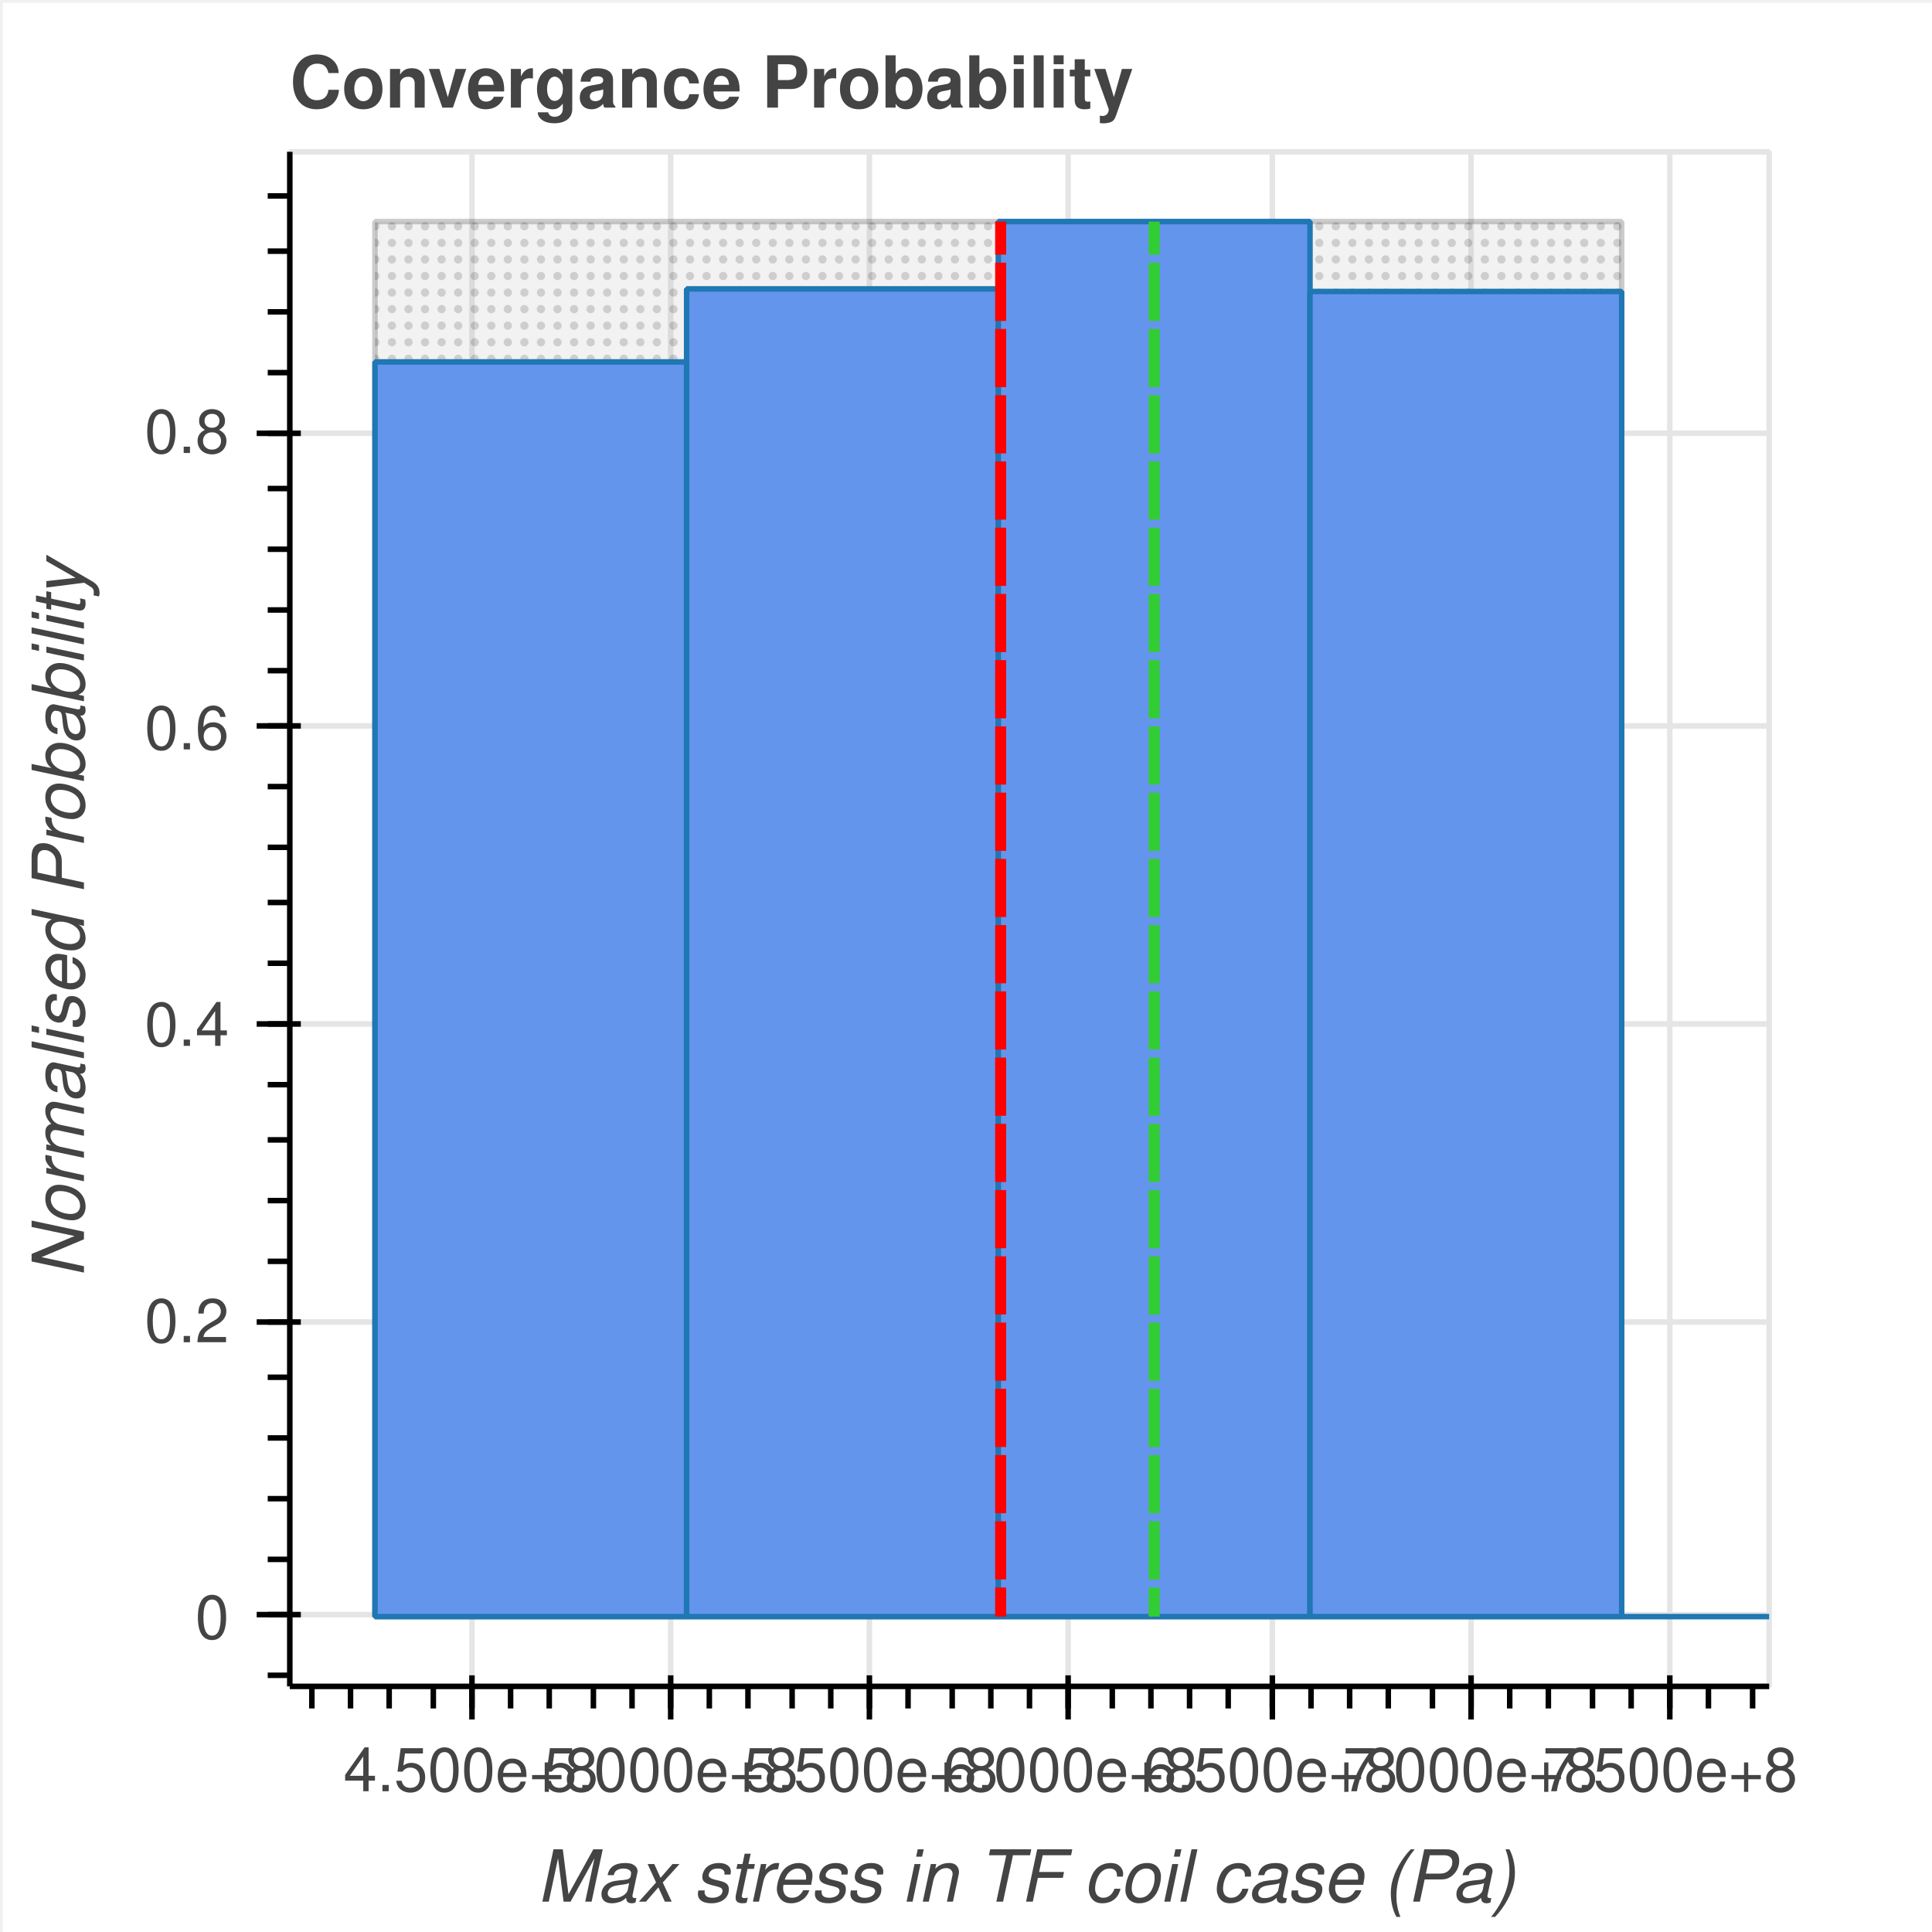
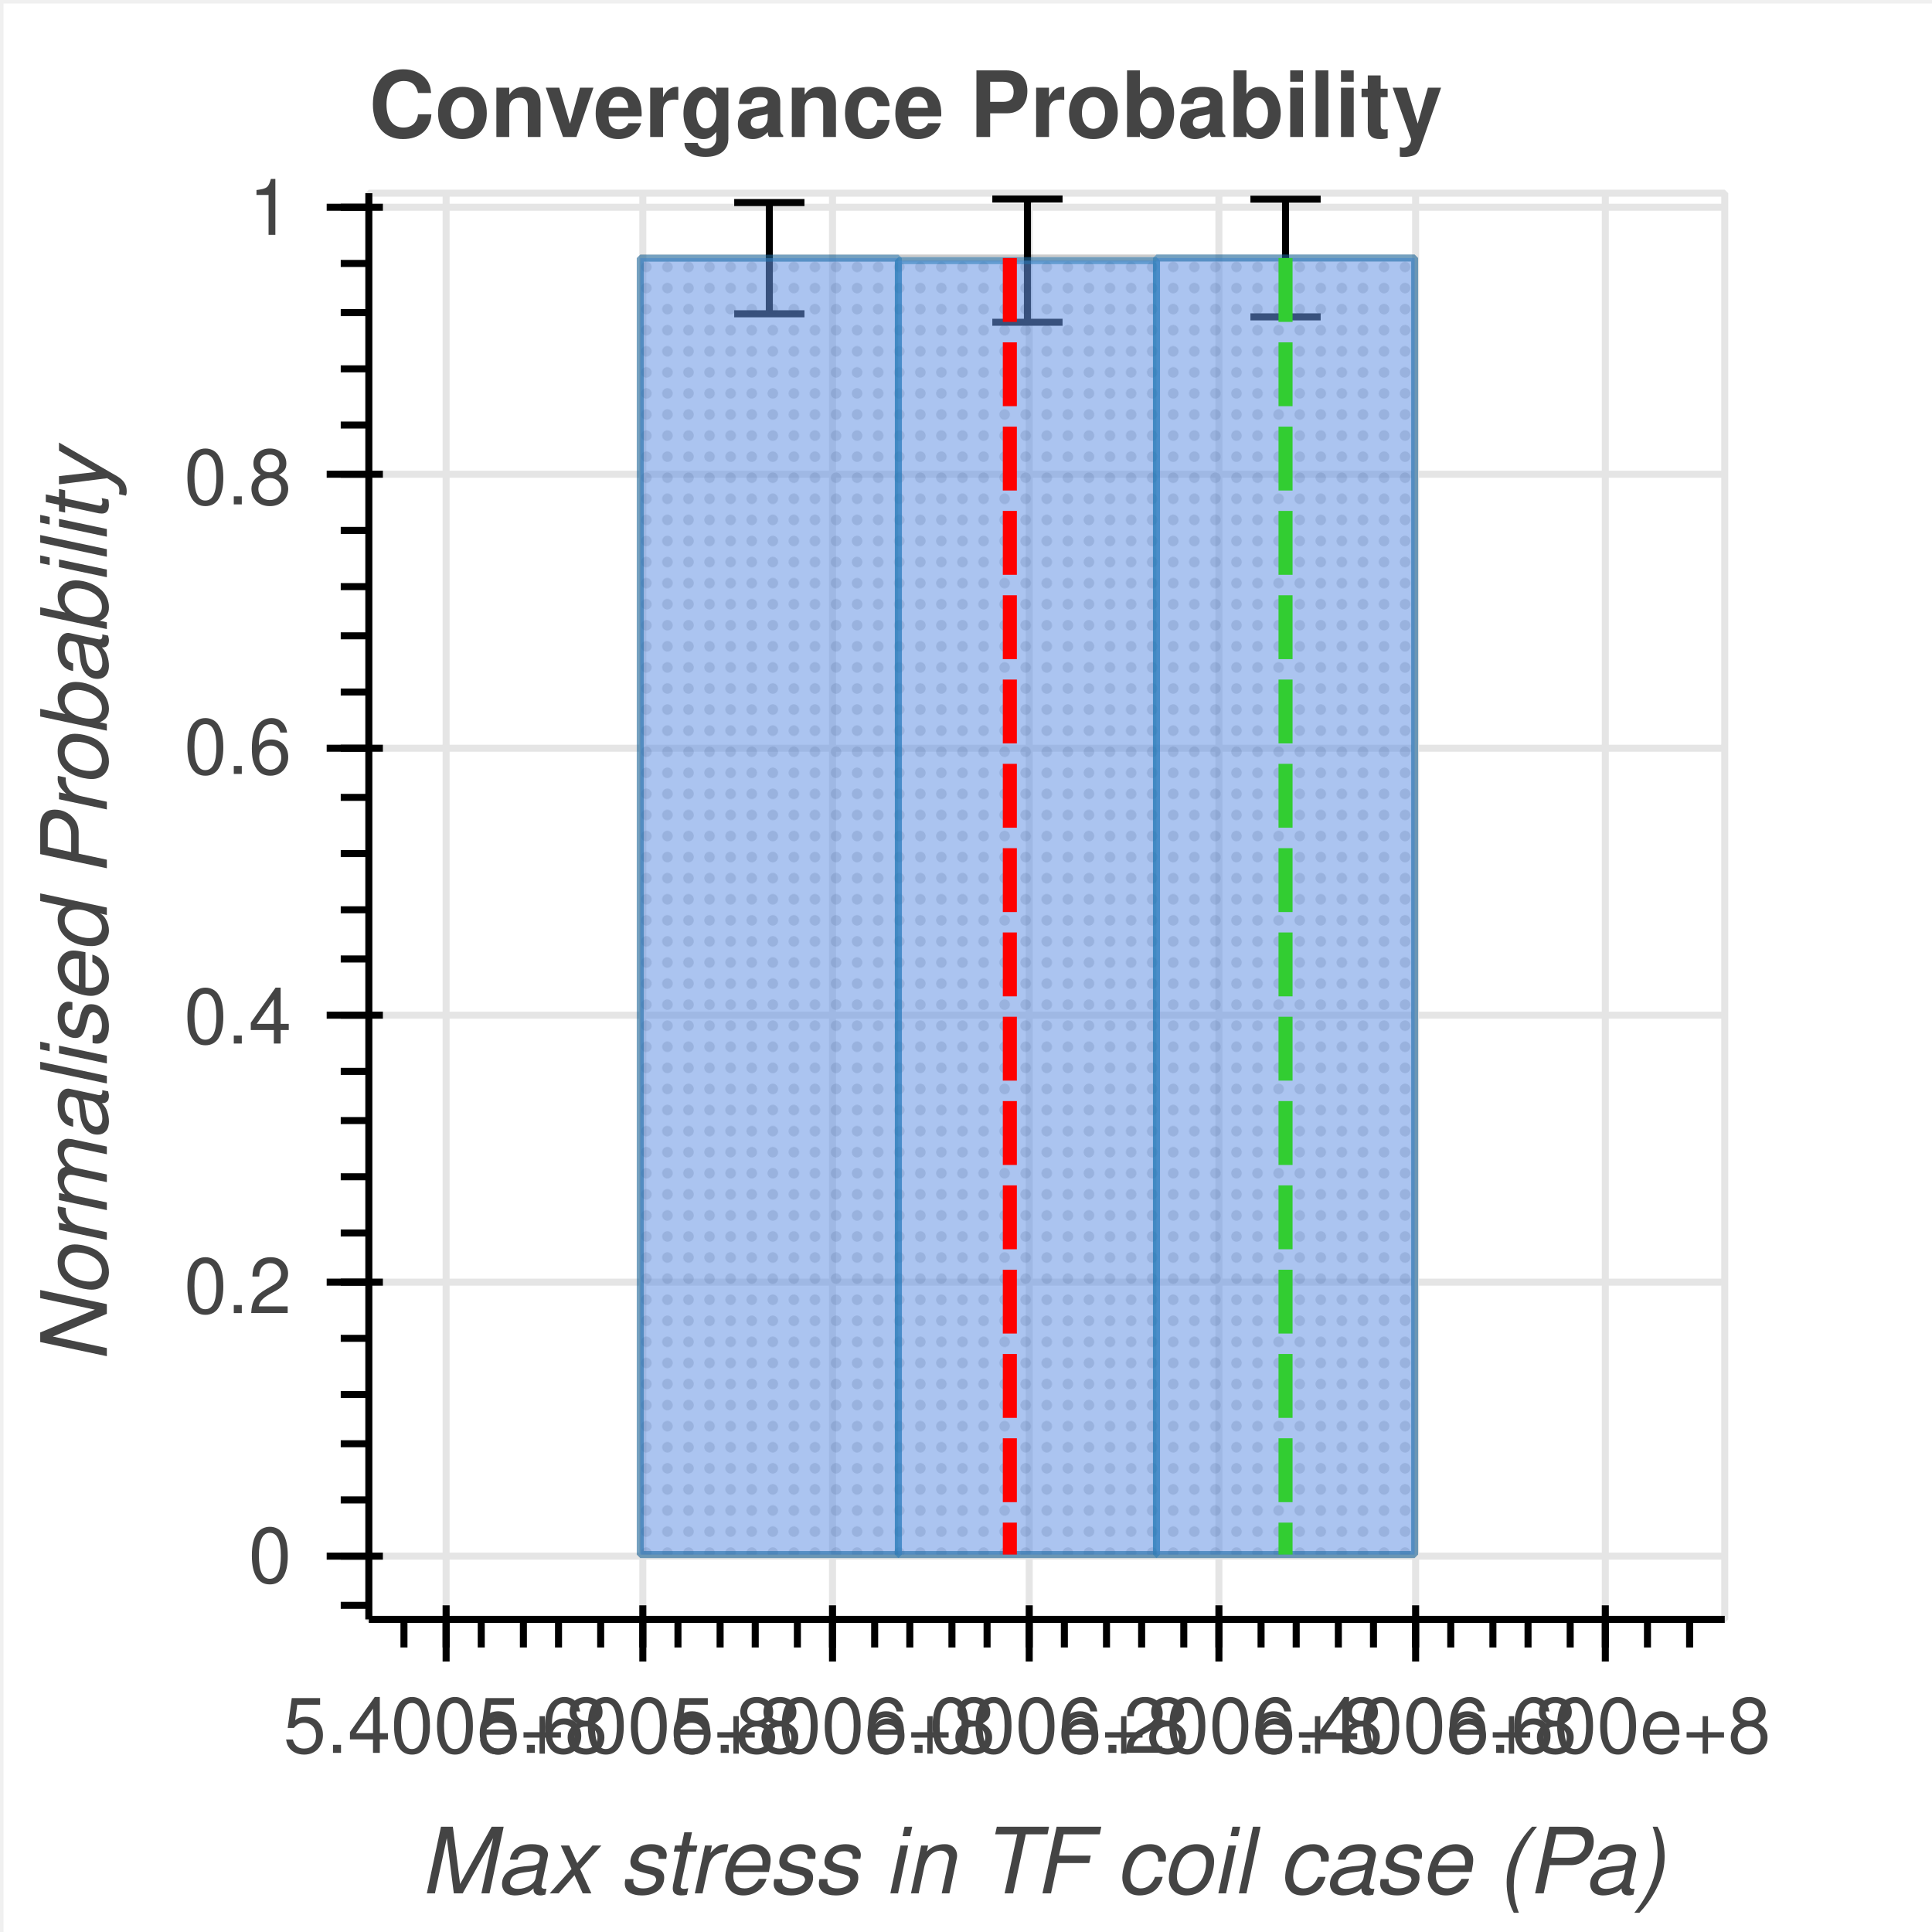
- <svg xmlns="http://www.w3.org/2000/svg" version="1.1" width="350" height="350">
+ <svg xmlns="http://www.w3.org/2000/svg" version="1.1" width="275" height="275">
  <defs>
-     <clipPath id="bpBfEcTzlfFh">
-       <path fill="none" stroke="none" d="M 52.5 27.5 L 320.5 27.5 L 320.5 305.5 L 52.5 305.5 L 52.5 27.5 Z" />
+     <clipPath id="RvhTcaWAbXLB">
+       <path fill="none" stroke="none" d="M 52.5 27.5 L 245.5 27.5 L 245.5 230.5 L 52.5 230.5 L 52.5 27.5 Z" />
    </clipPath>
-     <clipPath id="HsplaMwEZwQI">
-       <path fill="none" stroke="none" d="M 52.5 27.5 L 320.5 27.5 L 320.5 305.5 L 52.5 305.5 L 52.5 27.5 Z" />
+     <clipPath id="lmhJmHXclnHm">
+       <path fill="none" stroke="none" d="M 52.5 27.5 L 245.5 27.5 L 245.5 230.5 L 52.5 230.5 L 52.5 27.5 Z" />
    </clipPath>
-     <clipPath id="XNyJvdlMrUZa">
-       <path fill="none" stroke="none" d="M 52.5 27.5 L 320.5 27.5 L 320.5 305.5 L 52.5 305.5 L 52.5 27.5 Z" />
+     <clipPath id="giMdIuzvTlcO">
+       <path fill="none" stroke="none" d="M 52.5 27.5 L 245.5 27.5 L 245.5 230.5 L 52.5 230.5 L 52.5 27.5 Z" />
    </clipPath>
-     <pattern id="gPgllliyQWcy" width="3" height="3" patternUnits="userSpaceOnUse">
+     <clipPath id="XwcMTpngAsoT">
+       <path fill="none" stroke="none" d="M 52.5 27.5 L 245.5 27.5 L 245.5 230.5 L 52.5 230.5 L 52.5 27.5 Z" />
+     </clipPath>
+     <pattern id="FGkdmNNSwkSn" width="3" height="3" patternUnits="userSpaceOnUse">
      <path fill="rgb(0,0,0)" stroke="none" paint-order="stroke" d="M 2.75 2 A 0.75 0.75 0 0 0 1.25 2 A 0.75 0.75 0 0 0 2.75 2" fill-opacity="0.149" />
    </pattern>
-     <clipPath id="pVFeGooTECxO">
-       <path fill="none" stroke="none" d="M 52.5 27.5 L 320.5 27.5 L 320.5 305.5 L 52.5 305.5 L 52.5 27.5 Z" />
+     <clipPath id="OiyWAbLKmGkJ">
+       <path fill="none" stroke="none" d="M 52.5 27.5 L 245.5 27.5 L 245.5 230.5 L 52.5 230.5 L 52.5 27.5 Z" />
    </clipPath>
-     <clipPath id="wqMnSsyiufkJ">
-       <path fill="none" stroke="none" d="M 52.5 27.5 L 320.5 27.5 L 320.5 305.5 L 52.5 305.5 L 52.5 27.5 Z" />
+     <clipPath id="VikkSeMkctMl">
+       <path fill="none" stroke="none" d="M 52.5 27.5 L 245.5 27.5 L 245.5 230.5 L 52.5 230.5 L 52.5 27.5 Z" />
    </clipPath>
-     <clipPath id="WJHEBmykcHmK">
-       <path fill="none" stroke="none" d="M 52.5 27.5 L 320.5 27.5 L 320.5 305.5 L 52.5 305.5 L 52.5 27.5 Z" />
+     <clipPath id="QfedzXJSTdxM">
+       <path fill="none" stroke="none" d="M 52.5 27.5 L 245.5 27.5 L 245.5 230.5 L 52.5 230.5 L 52.5 27.5 Z" />
    </clipPath>
-     <clipPath id="JMFybOKtuTDP">
-       <path fill="none" stroke="none" d="M 52.5 27.5 L 320.5 27.5 L 320.5 305.5 L 52.5 305.5 L 52.5 27.5 Z" />
+     <clipPath id="LOtJVxkzadZe">
+       <path fill="none" stroke="none" d="M 52.5 27.5 L 245.5 27.5 L 245.5 230.5 L 52.5 230.5 L 52.5 27.5 Z" />
    </clipPath>
  </defs>
-   <path fill="rgb(255,255,255)" stroke="none" paint-order="stroke" d="M 0.5 0.5 L 350.5 0.5 L 350.5 350.5 L 0.5 350.5 L 0.5 0.5 Z" fill-opacity="1" />
-   <rect fill="#FFFFFF" stroke="none" x="52" y="27" width="268" height="278" transform="matrix(1, 0, 0, 1, 0.5, 0.5)" />
-   <path fill="rgb(255,255,255)" stroke="none" paint-order="stroke" d="M 52.5 27.5 L 320.5 27.5 L 320.5 305.5 L 52.5 305.5 L 52.5 27.5 Z" fill-opacity="1" />
-   <path fill="none" stroke="rgb(229,229,229)" paint-order="fill" d="M 52.5 27.5 L 320.5 27.5 L 320.5 305.5 L 52.5 305.5 L 52.5 27.5 Z" stroke-opacity="1" stroke-linejoin="bevel" stroke-miterlimit="10" />
-   <path fill="none" stroke="rgb(229,229,229)" paint-order="fill" d="M 85.5 305.5 L 85.5 27.5 M 121.5 305.5 L 121.5 27.5 M 157.5 305.5 L 157.5 27.5 M 193.5 305.5 L 193.5 27.5 M 230.5 305.5 L 230.5 27.5 M 266.5 305.5 L 266.5 27.5 M 302.5 305.5 L 302.5 27.5" stroke-opacity="1" stroke-linejoin="bevel" stroke-miterlimit="10" clip-path="url(#bpBfEcTzlfFh)" />
-   <path fill="none" stroke="rgb(229,229,229)" paint-order="fill" d="M 52.5 292.5 L 320.5 292.5 M 52.5 239.5 L 320.5 239.5 M 52.5 185.5 L 320.5 185.5 M 52.5 131.5 L 320.5 131.5 M 52.5 78.5 L 320.5 78.5" stroke-opacity="1" stroke-linejoin="bevel" stroke-miterlimit="10" clip-path="url(#HsplaMwEZwQI)" />
-   <path fill="rgb(128,128,128)" stroke="none" paint-order="stroke" d="M 67.926 40.136 L 293.781 40.136 L 293.781 292.864 L 67.926 292.864 L 67.926 40.136 Z" fill-opacity="0.102" clip-path="url(#XNyJvdlMrUZa)" />
-   <path fill="url(#gPgllliyQWcy)" stroke="rgb(0,0,0)" paint-order="fill" d="M 67.926 40.136 L 293.781 40.136 L 293.781 292.864 L 67.926 292.864 L 67.926 40.136 Z" clip-path="url(#XNyJvdlMrUZa)" stroke-opacity="0.2" stroke-linejoin="bevel" stroke-miterlimit="10" />
-   <path fill="rgb(100,149,237)" stroke="rgb(31,119,180)" paint-order="fill" d="M 67.926 65.565 L 124.39 65.565 L 124.39 292.864 L 67.926 292.864 L 67.926 65.565 Z" fill-opacity="1" clip-path="url(#pVFeGooTECxO)" stroke-opacity="1" stroke-linejoin="bevel" stroke-miterlimit="10" />
-   <path fill="rgb(100,149,237)" stroke="rgb(31,119,180)" paint-order="fill" d="M 124.39 52.334 L 180.854 52.334 L 180.854 292.864 L 124.39 292.864 L 124.39 52.334 Z" fill-opacity="1" clip-path="url(#pVFeGooTECxO)" stroke-opacity="1" stroke-linejoin="bevel" stroke-miterlimit="10" />
-   <path fill="rgb(100,149,237)" stroke="rgb(31,119,180)" paint-order="fill" d="M 180.854 40.136 L 237.317 40.136 L 237.317 292.864 L 180.854 292.864 L 180.854 40.136 Z" fill-opacity="1" clip-path="url(#pVFeGooTECxO)" stroke-opacity="1" stroke-linejoin="bevel" stroke-miterlimit="10" />
-   <path fill="rgb(100,149,237)" stroke="rgb(31,119,180)" paint-order="fill" d="M 237.317 52.802 L 293.781 52.802 L 293.781 292.864 L 237.317 292.864 L 237.317 52.802 Z" fill-opacity="1" clip-path="url(#pVFeGooTECxO)" stroke-opacity="1" stroke-linejoin="bevel" stroke-miterlimit="10" />
-   <path fill="rgb(100,149,237)" stroke="rgb(31,119,180)" paint-order="fill" d="M 293.781 292.864 L 320.5 292.864 L 320.5 292.864 L 293.781 292.864 L 293.781 292.864 Z" fill-opacity="1" clip-path="url(#pVFeGooTECxO)" stroke-opacity="1" stroke-linejoin="bevel" stroke-miterlimit="10" />
-   <path fill="none" stroke="rgb(0,0,0)" paint-order="fill" d="M 52.5 305.5 L 320.5 305.5" stroke-opacity="1" stroke-linejoin="bevel" stroke-miterlimit="10" />
-   <path fill="none" stroke="rgb(0,0,0)" paint-order="fill" d="M 85.5 311.5 L 85.5 303.5 M 121.5 311.5 L 121.5 303.5 M 157.5 311.5 L 157.5 303.5 M 193.5 311.5 L 193.5 303.5 M 230.5 311.5 L 230.5 303.5 M 266.5 311.5 L 266.5 303.5 M 302.5 311.5 L 302.5 303.5" stroke-opacity="1" stroke-linejoin="bevel" stroke-miterlimit="10" />
-   <path fill="none" stroke="rgb(0,0,0)" paint-order="fill" d="M 78.5 309.5 L 78.5 305.5 M 70.5 309.5 L 70.5 305.5 M 63.5 309.5 L 63.5 305.5 M 56.5 309.5 L 56.5 305.5 M 85.5 309.5 L 85.5 305.5 M 92.5 309.5 L 92.5 305.5 M 99.5 309.5 L 99.5 305.5 M 107.5 309.5 L 107.5 305.5 M 114.5 309.5 L 114.5 305.5 M 121.5 309.5 L 121.5 305.5 M 128.5 309.5 L 128.5 305.5 M 135.5 309.5 L 135.5 305.5 M 143.5 309.5 L 143.5 305.5 M 150.5 309.5 L 150.5 305.5 M 157.5 309.5 L 157.5 305.5 M 164.5 309.5 L 164.5 305.5 M 172.5 309.5 L 172.5 305.5 M 179.5 309.5 L 179.5 305.5 M 186.5 309.5 L 186.5 305.5 M 193.5 309.5 L 193.5 305.5 M 201.5 309.5 L 201.5 305.5 M 208.5 309.5 L 208.5 305.5 M 215.5 309.5 L 215.5 305.5 M 222.5 309.5 L 222.5 305.5 M 230.5 309.5 L 230.5 305.5 M 237.5 309.5 L 237.5 305.5 M 244.5 309.5 L 244.5 305.5 M 251.5 309.5 L 251.5 305.5 M 259.5 309.5 L 259.5 305.5 M 266.5 309.5 L 266.5 305.5 M 273.5 309.5 L 273.5 305.5 M 280.5 309.5 L 280.5 305.5 M 288.5 309.5 L 288.5 305.5 M 295.5 309.5 L 295.5 305.5 M 302.5 309.5 L 302.5 305.5 M 309.5 309.5 L 309.5 305.5 M 317.5 309.5 L 317.5 305.5" stroke-opacity="1" stroke-linejoin="bevel" stroke-miterlimit="10" />
-   <text fill="rgb(68,68,68)" stroke="none" font-family="helvetica" font-size="11px" font-style="normal" font-weight="normal" text-decoration="normal" x="61.71" y="324" text-anchor="start" dominant-baseline="alphabetic" transform="matrix(1, 0, 0, 1, 0.5, 0.5)" fill-opacity="1">4.500e+8</text>
-   <text fill="none" stroke="rgb(0,0,0)" font-family="helvetica" font-size="11px" font-style="normal" font-weight="normal" text-decoration="normal" x="61.71" y="324" text-anchor="start" dominant-baseline="alphabetic" transform="matrix(1, 0, 0, 1, 0.5, 0.5)" stroke-opacity="0" stroke-linejoin="bevel" stroke-miterlimit="10">4.500e+8</text>
-   <text fill="rgb(68,68,68)" stroke="none" font-family="helvetica" font-size="11px" font-style="normal" font-weight="normal" text-decoration="normal" x="97.921" y="324" text-anchor="start" dominant-baseline="alphabetic" transform="matrix(1, 0, 0, 1, 0.5, 0.5)" fill-opacity="1">5.000e+8</text>
-   <text fill="none" stroke="rgb(0,0,0)" font-family="helvetica" font-size="11px" font-style="normal" font-weight="normal" text-decoration="normal" x="97.921" y="324" text-anchor="start" dominant-baseline="alphabetic" transform="matrix(1, 0, 0, 1, 0.5, 0.5)" stroke-opacity="0" stroke-linejoin="bevel" stroke-miterlimit="10">5.000e+8</text>
-   <text fill="rgb(68,68,68)" stroke="none" font-family="helvetica" font-size="11px" font-style="normal" font-weight="normal" text-decoration="normal" x="134.132" y="324" text-anchor="start" dominant-baseline="alphabetic" transform="matrix(1, 0, 0, 1, 0.5, 0.5)" fill-opacity="1">5.500e+8</text>
-   <text fill="none" stroke="rgb(0,0,0)" font-family="helvetica" font-size="11px" font-style="normal" font-weight="normal" text-decoration="normal" x="134.132" y="324" text-anchor="start" dominant-baseline="alphabetic" transform="matrix(1, 0, 0, 1, 0.5, 0.5)" stroke-opacity="0" stroke-linejoin="bevel" stroke-miterlimit="10">5.500e+8</text>
-   <text fill="rgb(68,68,68)" stroke="none" font-family="helvetica" font-size="11px" font-style="normal" font-weight="normal" text-decoration="normal" x="170.344" y="324" text-anchor="start" dominant-baseline="alphabetic" transform="matrix(1, 0, 0, 1, 0.5, 0.5)" fill-opacity="1">6.000e+8</text>
-   <text fill="none" stroke="rgb(0,0,0)" font-family="helvetica" font-size="11px" font-style="normal" font-weight="normal" text-decoration="normal" x="170.344" y="324" text-anchor="start" dominant-baseline="alphabetic" transform="matrix(1, 0, 0, 1, 0.5, 0.5)" stroke-opacity="0" stroke-linejoin="bevel" stroke-miterlimit="10">6.000e+8</text>
-   <text fill="rgb(68,68,68)" stroke="none" font-family="helvetica" font-size="11px" font-style="normal" font-weight="normal" text-decoration="normal" x="206.555" y="324" text-anchor="start" dominant-baseline="alphabetic" transform="matrix(1, 0, 0, 1, 0.5, 0.5)" fill-opacity="1">6.500e+8</text>
-   <text fill="none" stroke="rgb(0,0,0)" font-family="helvetica" font-size="11px" font-style="normal" font-weight="normal" text-decoration="normal" x="206.555" y="324" text-anchor="start" dominant-baseline="alphabetic" transform="matrix(1, 0, 0, 1, 0.5, 0.5)" stroke-opacity="0" stroke-linejoin="bevel" stroke-miterlimit="10">6.500e+8</text>
-   <text fill="rgb(68,68,68)" stroke="none" font-family="helvetica" font-size="11px" font-style="normal" font-weight="normal" text-decoration="normal" x="242.766" y="324" text-anchor="start" dominant-baseline="alphabetic" transform="matrix(1, 0, 0, 1, 0.5, 0.5)" fill-opacity="1">7.000e+8</text>
-   <text fill="none" stroke="rgb(0,0,0)" font-family="helvetica" font-size="11px" font-style="normal" font-weight="normal" text-decoration="normal" x="242.766" y="324" text-anchor="start" dominant-baseline="alphabetic" transform="matrix(1, 0, 0, 1, 0.5, 0.5)" stroke-opacity="0" stroke-linejoin="bevel" stroke-miterlimit="10">7.000e+8</text>
-   <text fill="rgb(68,68,68)" stroke="none" font-family="helvetica" font-size="11px" font-style="normal" font-weight="normal" text-decoration="normal" x="278.977" y="324" text-anchor="start" dominant-baseline="alphabetic" transform="matrix(1, 0, 0, 1, 0.5, 0.5)" fill-opacity="1">7.500e+8</text>
-   <text fill="none" stroke="rgb(0,0,0)" font-family="helvetica" font-size="11px" font-style="normal" font-weight="normal" text-decoration="normal" x="278.977" y="324" text-anchor="start" dominant-baseline="alphabetic" transform="matrix(1, 0, 0, 1, 0.5, 0.5)" stroke-opacity="0" stroke-linejoin="bevel" stroke-miterlimit="10">7.500e+8</text>
-   <text fill="rgb(68,68,68)" stroke="none" font-family="helvetica" font-size="13px" font-style="italic" font-weight="normal" text-decoration="normal" x="96.787" y="344" text-anchor="start" dominant-baseline="alphabetic" transform="matrix(1, 0, 0, 1, 0.5, 0.5)" fill-opacity="1">Max stress in TF coil case (Pa)</text>
-   <text fill="none" stroke="rgb(0,0,0)" font-family="helvetica" font-size="13px" font-style="italic" font-weight="normal" text-decoration="normal" x="96.787" y="344" text-anchor="start" dominant-baseline="alphabetic" transform="matrix(1, 0, 0, 1, 0.5, 0.5)" stroke-opacity="0" stroke-linejoin="bevel" stroke-miterlimit="10">Max stress in TF coil case (Pa)</text>
-   <path fill="none" stroke="rgb(0,0,0)" paint-order="fill" d="M 52.5 305.5 L 52.5 27.5" stroke-opacity="1" stroke-linejoin="bevel" stroke-miterlimit="10" />
-   <path fill="none" stroke="rgb(0,0,0)" paint-order="fill" d="M 46.5 292.5 L 54.5 292.5 M 46.5 239.5 L 54.5 239.5 M 46.5 185.5 L 54.5 185.5 M 46.5 131.5 L 54.5 131.5 M 46.5 78.5 L 54.5 78.5" stroke-opacity="1" stroke-linejoin="bevel" stroke-miterlimit="10" />
-   <path fill="none" stroke="rgb(0,0,0)" paint-order="fill" d="M 48.5 303.5 L 52.5 303.5 M 48.5 292.5 L 52.5 292.5 M 48.5 282.5 L 52.5 282.5 M 48.5 271.5 L 52.5 271.5 M 48.5 260.5 L 52.5 260.5 M 48.5 249.5 L 52.5 249.5 M 48.5 239.5 L 52.5 239.5 M 48.5 228.5 L 52.5 228.5 M 48.5 217.5 L 52.5 217.5 M 48.5 206.5 L 52.5 206.5 M 48.5 196.5 L 52.5 196.5 M 48.5 185.5 L 52.5 185.5 M 48.5 174.5 L 52.5 174.5 M 48.5 163.5 L 52.5 163.5 M 48.5 153.5 L 52.5 153.5 M 48.5 142.5 L 52.5 142.5 M 48.5 131.5 L 52.5 131.5 M 48.5 121.5 L 52.5 121.5 M 48.5 110.5 L 52.5 110.5 M 48.5 99.5 L 52.5 99.5 M 48.5 88.5 L 52.5 88.5 M 48.5 78.5 L 52.5 78.5 M 48.5 67.5 L 52.5 67.5 M 48.5 56.5 L 52.5 56.5 M 48.5 45.5 L 52.5 45.5 M 48.5 35.5 L 52.5 35.5" stroke-opacity="1" stroke-linejoin="bevel" stroke-miterlimit="10" />
-   <text fill="rgb(68,68,68)" stroke="none" font-family="helvetica" font-size="11px" font-style="normal" font-weight="normal" text-decoration="normal" x="34.882" y="296.364" text-anchor="start" dominant-baseline="alphabetic" transform="matrix(1, 0, 0, 1, 0.5, 0.5)" fill-opacity="1">0</text>
-   <text fill="none" stroke="rgb(0,0,0)" font-family="helvetica" font-size="11px" font-style="normal" font-weight="normal" text-decoration="normal" x="34.882" y="296.364" text-anchor="start" dominant-baseline="alphabetic" transform="matrix(1, 0, 0, 1, 0.5, 0.5)" stroke-opacity="0" stroke-linejoin="bevel" stroke-miterlimit="10">0</text>
-   <text fill="rgb(68,68,68)" stroke="none" font-family="helvetica" font-size="11px" font-style="normal" font-weight="normal" text-decoration="normal" x="25.708" y="242.663" text-anchor="start" dominant-baseline="alphabetic" transform="matrix(1, 0, 0, 1, 0.5, 0.5)" fill-opacity="1">0.2</text>
-   <text fill="none" stroke="rgb(0,0,0)" font-family="helvetica" font-size="11px" font-style="normal" font-weight="normal" text-decoration="normal" x="25.708" y="242.663" text-anchor="start" dominant-baseline="alphabetic" transform="matrix(1, 0, 0, 1, 0.5, 0.5)" stroke-opacity="0" stroke-linejoin="bevel" stroke-miterlimit="10">0.2</text>
-   <text fill="rgb(68,68,68)" stroke="none" font-family="helvetica" font-size="11px" font-style="normal" font-weight="normal" text-decoration="normal" x="25.708" y="188.962" text-anchor="start" dominant-baseline="alphabetic" transform="matrix(1, 0, 0, 1, 0.5, 0.5)" fill-opacity="1">0.4</text>
-   <text fill="none" stroke="rgb(0,0,0)" font-family="helvetica" font-size="11px" font-style="normal" font-weight="normal" text-decoration="normal" x="25.708" y="188.962" text-anchor="start" dominant-baseline="alphabetic" transform="matrix(1, 0, 0, 1, 0.5, 0.5)" stroke-opacity="0" stroke-linejoin="bevel" stroke-miterlimit="10">0.4</text>
-   <text fill="rgb(68,68,68)" stroke="none" font-family="helvetica" font-size="11px" font-style="normal" font-weight="normal" text-decoration="normal" x="25.708" y="135.261" text-anchor="start" dominant-baseline="alphabetic" transform="matrix(1, 0, 0, 1, 0.5, 0.5)" fill-opacity="1">0.6</text>
-   <text fill="none" stroke="rgb(0,0,0)" font-family="helvetica" font-size="11px" font-style="normal" font-weight="normal" text-decoration="normal" x="25.708" y="135.261" text-anchor="start" dominant-baseline="alphabetic" transform="matrix(1, 0, 0, 1, 0.5, 0.5)" stroke-opacity="0" stroke-linejoin="bevel" stroke-miterlimit="10">0.6</text>
-   <text fill="rgb(68,68,68)" stroke="none" font-family="helvetica" font-size="11px" font-style="normal" font-weight="normal" text-decoration="normal" x="25.708" y="81.56" text-anchor="start" dominant-baseline="alphabetic" transform="matrix(1, 0, 0, 1, 0.5, 0.5)" fill-opacity="1">0.8</text>
-   <text fill="none" stroke="rgb(0,0,0)" font-family="helvetica" font-size="11px" font-style="normal" font-weight="normal" text-decoration="normal" x="25.708" y="81.56" text-anchor="start" dominant-baseline="alphabetic" transform="matrix(1, 0, 0, 1, 0.5, 0.5)" stroke-opacity="0" stroke-linejoin="bevel" stroke-miterlimit="10">0.8</text>
-   <text fill="rgb(68,68,68)" stroke="none" font-family="helvetica" font-size="13px" font-style="italic" font-weight="normal" text-decoration="normal" x="-47.317" y="163" text-anchor="start" dominant-baseline="alphabetic" transform="matrix(6.123233995736766e-17, -1, 1, 6.123233995736766e-17, -147.7915, 184.2085)" fill-opacity="1">Normalised Probability</text>
-   <text fill="none" stroke="rgb(0,0,0)" font-family="helvetica" font-size="13px" font-style="italic" font-weight="normal" text-decoration="normal" x="-47.317" y="163" text-anchor="start" dominant-baseline="alphabetic" transform="matrix(6.123233995736766e-17, -1, 1, 6.123233995736766e-17, -147.7915, 184.2085)" stroke-opacity="0" stroke-linejoin="bevel" stroke-miterlimit="10">Normalised Probability</text>
-   <path fill="rgb(255,249,186)" stroke="rgb(255,0,0)" paint-order="fill" d="M 181.277 40.136 L 181.277 40.136 L 181.277 292.864 L 181.277 292.864 L 181.277 40.136 Z" fill-opacity="0.4" clip-path="url(#wqMnSsyiufkJ)" stroke-opacity="1" stroke-linejoin="bevel" stroke-miterlimit="10" stroke-width="2" stroke-dasharray="6" />
-   <path fill="rgb(255,249,186)" stroke="rgb(50,205,50)" paint-order="fill" d="M 209.085 40.136 L 209.085 40.136 L 209.085 292.864 L 209.085 292.864 L 209.085 40.136 Z" fill-opacity="0.4" clip-path="url(#WJHEBmykcHmK)" stroke-opacity="1" stroke-linejoin="bevel" stroke-miterlimit="10" stroke-width="2" stroke-dasharray="6" />
+   <path fill="rgb(255,255,255)" stroke="none" paint-order="stroke" d="M 0.5 0.5 L 275.5 0.5 L 275.5 275.5 L 0.5 275.5 L 0.5 0.5 Z" fill-opacity="1" />
+   <rect fill="#FFFFFF" stroke="none" x="52" y="27" width="193" height="203" transform="matrix(1, 0, 0, 1, 0.5, 0.5)" />
+   <path fill="rgb(255,255,255)" stroke="none" paint-order="stroke" d="M 52.5 27.5 L 245.5 27.5 L 245.5 230.5 L 52.5 230.5 L 52.5 27.5 Z" fill-opacity="1" />
+   <path fill="none" stroke="rgb(229,229,229)" paint-order="fill" d="M 52.5 27.5 L 245.5 27.5 L 245.5 230.5 L 52.5 230.5 L 52.5 27.5 Z" stroke-opacity="1" stroke-linejoin="bevel" stroke-miterlimit="10" />
+   <path fill="none" stroke="rgb(229,229,229)" paint-order="fill" d="M 63.5 230.5 L 63.5 27.5 M 91.5 230.5 L 91.5 27.5 M 118.5 230.5 L 118.5 27.5 M 146.5 230.5 L 146.5 27.5 M 173.5 230.5 L 173.5 27.5 M 201.5 230.5 L 201.5 27.5 M 228.5 230.5 L 228.5 27.5" stroke-opacity="1" stroke-linejoin="bevel" stroke-miterlimit="10" clip-path="url(#RvhTcaWAbXLB)" />
+   <path fill="none" stroke="rgb(229,229,229)" paint-order="fill" d="M 52.5 221.5 L 245.5 221.5 M 52.5 182.5 L 245.5 182.5 M 52.5 144.5 L 245.5 144.5 M 52.5 106.5 L 245.5 106.5 M 52.5 67.5 L 245.5 67.5 M 52.5 29.5 L 245.5 29.5" stroke-opacity="1" stroke-linejoin="bevel" stroke-miterlimit="10" clip-path="url(#lmhJmHXclnHm)" />
+   <path fill="none" stroke="rgb(0,0,0)" paint-order="fill" d="M 109.506 28.83 L 109.506 44.664" stroke-opacity="1" stroke-linejoin="bevel" stroke-miterlimit="10" clip-path="url(#giMdIuzvTlcO)" />
+   <path fill="none" stroke="rgb(0,0,0)" paint-order="fill" d="M 146.245 28.325 L 146.245 45.869" stroke-opacity="1" stroke-linejoin="bevel" stroke-miterlimit="10" clip-path="url(#giMdIuzvTlcO)" />
+   <path fill="none" stroke="rgb(0,0,0)" paint-order="fill" d="M 182.983 28.351 L 182.983 45.104" stroke-opacity="1" stroke-linejoin="bevel" stroke-miterlimit="10" clip-path="url(#giMdIuzvTlcO)" />
+   <path fill="none" stroke="rgb(0,0,0)" paint-order="fill" d="M 104.506 28.83 L 114.506 28.83" stroke-opacity="1" stroke-linejoin="bevel" stroke-miterlimit="10" clip-path="url(#giMdIuzvTlcO)" />
+   <path fill="none" stroke="rgb(0,0,0)" paint-order="fill" d="M 141.245 28.325 L 151.245 28.325" stroke-opacity="1" stroke-linejoin="bevel" stroke-miterlimit="10" clip-path="url(#giMdIuzvTlcO)" />
+   <path fill="none" stroke="rgb(0,0,0)" paint-order="fill" d="M 177.983 28.351 L 187.983 28.351" stroke-opacity="1" stroke-linejoin="bevel" stroke-miterlimit="10" clip-path="url(#giMdIuzvTlcO)" />
+   <path fill="none" stroke="rgb(0,0,0)" paint-order="fill" d="M 114.506 44.664 L 104.506 44.664" stroke-opacity="1" stroke-linejoin="bevel" stroke-miterlimit="10" clip-path="url(#giMdIuzvTlcO)" />
+   <path fill="none" stroke="rgb(0,0,0)" paint-order="fill" d="M 151.245 45.869 L 141.245 45.869" stroke-opacity="1" stroke-linejoin="bevel" stroke-miterlimit="10" clip-path="url(#giMdIuzvTlcO)" />
+   <path fill="none" stroke="rgb(0,0,0)" paint-order="fill" d="M 187.983 45.104 L 177.983 45.104" stroke-opacity="1" stroke-linejoin="bevel" stroke-miterlimit="10" clip-path="url(#giMdIuzvTlcO)" />
+   <path fill="rgb(128,128,128)" stroke="none" paint-order="stroke" d="M 91.136 36.727 L 201.353 36.727 L 201.353 221.273 L 91.136 221.273 L 91.136 36.727 Z" fill-opacity="0.102" clip-path="url(#XwcMTpngAsoT)" />
+   <path fill="url(#FGkdmNNSwkSn)" stroke="rgb(0,0,0)" paint-order="fill" d="M 91.136 36.727 L 201.353 36.727 L 201.353 221.273 L 91.136 221.273 L 91.136 36.727 Z" clip-path="url(#XwcMTpngAsoT)" stroke-opacity="0.2" stroke-linejoin="bevel" stroke-miterlimit="10" />
+   <path fill="rgb(100,149,237)" stroke="rgb(31,119,180)" paint-order="fill" d="M 91.136 36.747 L 127.875 36.747 L 127.875 221.273 L 91.136 221.273 L 91.136 36.747 Z" fill-opacity="0.502" clip-path="url(#OiyWAbLKmGkJ)" stroke-opacity="0.502" stroke-linejoin="bevel" stroke-miterlimit="10" />
+   <path fill="rgb(100,149,237)" stroke="rgb(31,119,180)" paint-order="fill" d="M 127.875 37.097 L 164.614 37.097 L 164.614 221.273 L 127.875 221.273 L 127.875 37.097 Z" fill-opacity="0.502" clip-path="url(#OiyWAbLKmGkJ)" stroke-opacity="0.502" stroke-linejoin="bevel" stroke-miterlimit="10" />
+   <path fill="rgb(100,149,237)" stroke="rgb(31,119,180)" paint-order="fill" d="M 164.614 36.727 L 201.353 36.727 L 201.353 221.273 L 164.614 221.273 L 164.614 36.727 Z" fill-opacity="0.502" clip-path="url(#OiyWAbLKmGkJ)" stroke-opacity="0.502" stroke-linejoin="bevel" stroke-miterlimit="10" />
+   <path fill="none" stroke="rgb(0,0,0)" paint-order="fill" d="M 52.5 230.5 L 245.5 230.5" stroke-opacity="1" stroke-linejoin="bevel" stroke-miterlimit="10" />
+   <path fill="none" stroke="rgb(0,0,0)" paint-order="fill" d="M 63.5 236.5 L 63.5 228.5 M 91.5 236.5 L 91.5 228.5 M 118.5 236.5 L 118.5 228.5 M 146.5 236.5 L 146.5 228.5 M 173.5 236.5 L 173.5 228.5 M 201.5 236.5 L 201.5 228.5 M 228.5 236.5 L 228.5 228.5" stroke-opacity="1" stroke-linejoin="bevel" stroke-miterlimit="10" />
+   <path fill="none" stroke="rgb(0,0,0)" paint-order="fill" d="M 57.5 234.5 L 57.5 230.5 M 63.5 234.5 L 63.5 230.5 M 68.5 234.5 L 68.5 230.5 M 74.5 234.5 L 74.5 230.5 M 79.5 234.5 L 79.5 230.5 M 85.5 234.5 L 85.5 230.5 M 91.5 234.5 L 91.5 230.5 M 96.5 234.5 L 96.5 230.5 M 102.5 234.5 L 102.5 230.5 M 107.5 234.5 L 107.5 230.5 M 113.5 234.5 L 113.5 230.5 M 118.5 234.5 L 118.5 230.5 M 124.5 234.5 L 124.5 230.5 M 129.5 234.5 L 129.5 230.5 M 135.5 234.5 L 135.5 230.5 M 140.5 234.5 L 140.5 230.5 M 146.5 234.5 L 146.5 230.5 M 151.5 234.5 L 151.5 230.5 M 157.5 234.5 L 157.5 230.5 M 162.5 234.5 L 162.5 230.5 M 168.5 234.5 L 168.5 230.5 M 173.5 234.5 L 173.5 230.5 M 179.5 234.5 L 179.5 230.5 M 184.5 234.5 L 184.5 230.5 M 190.5 234.5 L 190.5 230.5 M 195.5 234.5 L 195.5 230.5 M 201.5 234.5 L 201.5 230.5 M 206.5 234.5 L 206.5 230.5 M 212.5 234.5 L 212.5 230.5 M 217.5 234.5 L 217.5 230.5 M 223.5 234.5 L 223.5 230.5 M 228.5 234.5 L 228.5 230.5 M 234.5 234.5 L 234.5 230.5 M 240.5 234.5 L 240.5 230.5" stroke-opacity="1" stroke-linejoin="bevel" stroke-miterlimit="10" />
+   <text fill="rgb(68,68,68)" stroke="none" font-family="helvetica" font-size="11px" font-style="normal" font-weight="normal" text-decoration="normal" x="39.829" y="249" text-anchor="start" dominant-baseline="alphabetic" transform="matrix(1, 0, 0, 1, 0.5, 0.5)" fill-opacity="1">5.400e+8</text>
+   <text fill="none" stroke="rgb(0,0,0)" font-family="helvetica" font-size="11px" font-style="normal" font-weight="normal" text-decoration="normal" x="39.829" y="249" text-anchor="start" dominant-baseline="alphabetic" transform="matrix(1, 0, 0, 1, 0.5, 0.5)" stroke-opacity="0" stroke-linejoin="bevel" stroke-miterlimit="10">5.400e+8</text>
+   <text fill="rgb(68,68,68)" stroke="none" font-family="helvetica" font-size="11px" font-style="normal" font-weight="normal" text-decoration="normal" x="67.422" y="249" text-anchor="start" dominant-baseline="alphabetic" transform="matrix(1, 0, 0, 1, 0.5, 0.5)" fill-opacity="1">5.600e+8</text>
+   <text fill="none" stroke="rgb(0,0,0)" font-family="helvetica" font-size="11px" font-style="normal" font-weight="normal" text-decoration="normal" x="67.422" y="249" text-anchor="start" dominant-baseline="alphabetic" transform="matrix(1, 0, 0, 1, 0.5, 0.5)" stroke-opacity="0" stroke-linejoin="bevel" stroke-miterlimit="10">5.600e+8</text>
+   <text fill="rgb(68,68,68)" stroke="none" font-family="helvetica" font-size="11px" font-style="normal" font-weight="normal" text-decoration="normal" x="95.015" y="249" text-anchor="start" dominant-baseline="alphabetic" transform="matrix(1, 0, 0, 1, 0.5, 0.5)" fill-opacity="1">5.800e+8</text>
+   <text fill="none" stroke="rgb(0,0,0)" font-family="helvetica" font-size="11px" font-style="normal" font-weight="normal" text-decoration="normal" x="95.015" y="249" text-anchor="start" dominant-baseline="alphabetic" transform="matrix(1, 0, 0, 1, 0.5, 0.5)" stroke-opacity="0" stroke-linejoin="bevel" stroke-miterlimit="10">5.800e+8</text>
+   <text fill="rgb(68,68,68)" stroke="none" font-family="helvetica" font-size="11px" font-style="normal" font-weight="normal" text-decoration="normal" x="122.608" y="249" text-anchor="start" dominant-baseline="alphabetic" transform="matrix(1, 0, 0, 1, 0.5, 0.5)" fill-opacity="1">6.000e+8</text>
+   <text fill="none" stroke="rgb(0,0,0)" font-family="helvetica" font-size="11px" font-style="normal" font-weight="normal" text-decoration="normal" x="122.608" y="249" text-anchor="start" dominant-baseline="alphabetic" transform="matrix(1, 0, 0, 1, 0.5, 0.5)" stroke-opacity="0" stroke-linejoin="bevel" stroke-miterlimit="10">6.000e+8</text>
+   <text fill="rgb(68,68,68)" stroke="none" font-family="helvetica" font-size="11px" font-style="normal" font-weight="normal" text-decoration="normal" x="150.201" y="249" text-anchor="start" dominant-baseline="alphabetic" transform="matrix(1, 0, 0, 1, 0.5, 0.5)" fill-opacity="1">6.200e+8</text>
+   <text fill="none" stroke="rgb(0,0,0)" font-family="helvetica" font-size="11px" font-style="normal" font-weight="normal" text-decoration="normal" x="150.201" y="249" text-anchor="start" dominant-baseline="alphabetic" transform="matrix(1, 0, 0, 1, 0.5, 0.5)" stroke-opacity="0" stroke-linejoin="bevel" stroke-miterlimit="10">6.200e+8</text>
+   <text fill="rgb(68,68,68)" stroke="none" font-family="helvetica" font-size="11px" font-style="normal" font-weight="normal" text-decoration="normal" x="177.794" y="249" text-anchor="start" dominant-baseline="alphabetic" transform="matrix(1, 0, 0, 1, 0.5, 0.5)" fill-opacity="1">6.400e+8</text>
+   <text fill="none" stroke="rgb(0,0,0)" font-family="helvetica" font-size="11px" font-style="normal" font-weight="normal" text-decoration="normal" x="177.794" y="249" text-anchor="start" dominant-baseline="alphabetic" transform="matrix(1, 0, 0, 1, 0.5, 0.5)" stroke-opacity="0" stroke-linejoin="bevel" stroke-miterlimit="10">6.400e+8</text>
+   <text fill="rgb(68,68,68)" stroke="none" font-family="helvetica" font-size="11px" font-style="normal" font-weight="normal" text-decoration="normal" x="205.387" y="249" text-anchor="start" dominant-baseline="alphabetic" transform="matrix(1, 0, 0, 1, 0.5, 0.5)" fill-opacity="1">6.600e+8</text>
+   <text fill="none" stroke="rgb(0,0,0)" font-family="helvetica" font-size="11px" font-style="normal" font-weight="normal" text-decoration="normal" x="205.387" y="249" text-anchor="start" dominant-baseline="alphabetic" transform="matrix(1, 0, 0, 1, 0.5, 0.5)" stroke-opacity="0" stroke-linejoin="bevel" stroke-miterlimit="10">6.600e+8</text>
+   <text fill="rgb(68,68,68)" stroke="none" font-family="helvetica" font-size="13px" font-style="italic" font-weight="normal" text-decoration="normal" x="59.287" y="269" text-anchor="start" dominant-baseline="alphabetic" transform="matrix(1, 0, 0, 1, 0.5, 0.5)" fill-opacity="1">Max stress in TF coil case (Pa)</text>
+   <text fill="none" stroke="rgb(0,0,0)" font-family="helvetica" font-size="13px" font-style="italic" font-weight="normal" text-decoration="normal" x="59.287" y="269" text-anchor="start" dominant-baseline="alphabetic" transform="matrix(1, 0, 0, 1, 0.5, 0.5)" stroke-opacity="0" stroke-linejoin="bevel" stroke-miterlimit="10">Max stress in TF coil case (Pa)</text>
+   <path fill="none" stroke="rgb(0,0,0)" paint-order="fill" d="M 52.5 230.5 L 52.5 27.5" stroke-opacity="1" stroke-linejoin="bevel" stroke-miterlimit="10" />
+   <path fill="none" stroke="rgb(0,0,0)" paint-order="fill" d="M 46.5 221.5 L 54.5 221.5 M 46.5 182.5 L 54.5 182.5 M 46.5 144.5 L 54.5 144.5 M 46.5 106.5 L 54.5 106.5 M 46.5 67.5 L 54.5 67.5 M 46.5 29.5 L 54.5 29.5" stroke-opacity="1" stroke-linejoin="bevel" stroke-miterlimit="10" />
+   <path fill="none" stroke="rgb(0,0,0)" paint-order="fill" d="M 48.5 228.5 L 52.5 228.5 M 48.5 221.5 L 52.5 221.5 M 48.5 213.5 L 52.5 213.5 M 48.5 205.5 L 52.5 205.5 M 48.5 198.5 L 52.5 198.5 M 48.5 190.5 L 52.5 190.5 M 48.5 182.5 L 52.5 182.5 M 48.5 175.5 L 52.5 175.5 M 48.5 167.5 L 52.5 167.5 M 48.5 159.5 L 52.5 159.5 M 48.5 152.5 L 52.5 152.5 M 48.5 144.5 L 52.5 144.5 M 48.5 136.5 L 52.5 136.5 M 48.5 129.5 L 52.5 129.5 M 48.5 121.5 L 52.5 121.5 M 48.5 113.5 L 52.5 113.5 M 48.5 106.5 L 52.5 106.5 M 48.5 98.5 L 52.5 98.5 M 48.5 90.5 L 52.5 90.5 M 48.5 83.5 L 52.5 83.5 M 48.5 75.5 L 52.5 75.5 M 48.5 67.5 L 52.5 67.5 M 48.5 60.5 L 52.5 60.5 M 48.5 52.5 L 52.5 52.5 M 48.5 44.5 L 52.5 44.5 M 48.5 37.5 L 52.5 37.5 M 48.5 29.5 L 52.5 29.5" stroke-opacity="1" stroke-linejoin="bevel" stroke-miterlimit="10" />
+   <text fill="rgb(68,68,68)" stroke="none" font-family="helvetica" font-size="11px" font-style="normal" font-weight="normal" text-decoration="normal" x="34.882" y="224.773" text-anchor="start" dominant-baseline="alphabetic" transform="matrix(1, 0, 0, 1, 0.5, 0.5)" fill-opacity="1">0</text>
+   <text fill="none" stroke="rgb(0,0,0)" font-family="helvetica" font-size="11px" font-style="normal" font-weight="normal" text-decoration="normal" x="34.882" y="224.773" text-anchor="start" dominant-baseline="alphabetic" transform="matrix(1, 0, 0, 1, 0.5, 0.5)" stroke-opacity="0" stroke-linejoin="bevel" stroke-miterlimit="10">0</text>
+   <text fill="rgb(68,68,68)" stroke="none" font-family="helvetica" font-size="11px" font-style="normal" font-weight="normal" text-decoration="normal" x="25.708" y="186.403" text-anchor="start" dominant-baseline="alphabetic" transform="matrix(1, 0, 0, 1, 0.5, 0.5)" fill-opacity="1">0.2</text>
+   <text fill="none" stroke="rgb(0,0,0)" font-family="helvetica" font-size="11px" font-style="normal" font-weight="normal" text-decoration="normal" x="25.708" y="186.403" text-anchor="start" dominant-baseline="alphabetic" transform="matrix(1, 0, 0, 1, 0.5, 0.5)" stroke-opacity="0" stroke-linejoin="bevel" stroke-miterlimit="10">0.2</text>
+   <text fill="rgb(68,68,68)" stroke="none" font-family="helvetica" font-size="11px" font-style="normal" font-weight="normal" text-decoration="normal" x="25.708" y="148.033" text-anchor="start" dominant-baseline="alphabetic" transform="matrix(1, 0, 0, 1, 0.5, 0.5)" fill-opacity="1">0.4</text>
+   <text fill="none" stroke="rgb(0,0,0)" font-family="helvetica" font-size="11px" font-style="normal" font-weight="normal" text-decoration="normal" x="25.708" y="148.033" text-anchor="start" dominant-baseline="alphabetic" transform="matrix(1, 0, 0, 1, 0.5, 0.5)" stroke-opacity="0" stroke-linejoin="bevel" stroke-miterlimit="10">0.4</text>
+   <text fill="rgb(68,68,68)" stroke="none" font-family="helvetica" font-size="11px" font-style="normal" font-weight="normal" text-decoration="normal" x="25.708" y="109.662" text-anchor="start" dominant-baseline="alphabetic" transform="matrix(1, 0, 0, 1, 0.5, 0.5)" fill-opacity="1">0.6</text>
+   <text fill="none" stroke="rgb(0,0,0)" font-family="helvetica" font-size="11px" font-style="normal" font-weight="normal" text-decoration="normal" x="25.708" y="109.662" text-anchor="start" dominant-baseline="alphabetic" transform="matrix(1, 0, 0, 1, 0.5, 0.5)" stroke-opacity="0" stroke-linejoin="bevel" stroke-miterlimit="10">0.6</text>
+   <text fill="rgb(68,68,68)" stroke="none" font-family="helvetica" font-size="11px" font-style="normal" font-weight="normal" text-decoration="normal" x="25.708" y="71.292" text-anchor="start" dominant-baseline="alphabetic" transform="matrix(1, 0, 0, 1, 0.5, 0.5)" fill-opacity="1">0.8</text>
+   <text fill="none" stroke="rgb(0,0,0)" font-family="helvetica" font-size="11px" font-style="normal" font-weight="normal" text-decoration="normal" x="25.708" y="71.292" text-anchor="start" dominant-baseline="alphabetic" transform="matrix(1, 0, 0, 1, 0.5, 0.5)" stroke-opacity="0" stroke-linejoin="bevel" stroke-miterlimit="10">0.8</text>
+   <text fill="rgb(68,68,68)" stroke="none" font-family="helvetica" font-size="11px" font-style="normal" font-weight="normal" text-decoration="normal" x="34.882" y="32.922" text-anchor="start" dominant-baseline="alphabetic" transform="matrix(1, 0, 0, 1, 0.5, 0.5)" fill-opacity="1">1</text>
+   <text fill="none" stroke="rgb(0,0,0)" font-family="helvetica" font-size="11px" font-style="normal" font-weight="normal" text-decoration="normal" x="34.882" y="32.922" text-anchor="start" dominant-baseline="alphabetic" transform="matrix(1, 0, 0, 1, 0.5, 0.5)" stroke-opacity="0" stroke-linejoin="bevel" stroke-miterlimit="10">1</text>
+   <text fill="rgb(68,68,68)" stroke="none" font-family="helvetica" font-size="13px" font-style="italic" font-weight="normal" text-decoration="normal" x="-47.317" y="125.5" text-anchor="start" dominant-baseline="alphabetic" transform="matrix(6.123233995736766e-17, -1, 1, 6.123233995736766e-17, -110.2915, 146.7085)" fill-opacity="1">Normalised Probability</text>
+   <text fill="none" stroke="rgb(0,0,0)" font-family="helvetica" font-size="13px" font-style="italic" font-weight="normal" text-decoration="normal" x="-47.317" y="125.5" text-anchor="start" dominant-baseline="alphabetic" transform="matrix(6.123233995736766e-17, -1, 1, 6.123233995736766e-17, -110.2915, 146.7085)" stroke-opacity="0" stroke-linejoin="bevel" stroke-miterlimit="10">Normalised Probability</text>
+   <path fill="rgb(255,249,186)" stroke="rgb(255,0,0)" paint-order="fill" d="M 143.741 36.727 L 143.741 36.727 L 143.741 221.273 L 143.741 221.273 L 143.741 36.727 Z" fill-opacity="0.4" clip-path="url(#VikkSeMkctMl)" stroke-opacity="1" stroke-linejoin="bevel" stroke-miterlimit="10" stroke-width="2" stroke-dasharray="6" />
+   <path fill="rgb(255,249,186)" stroke="rgb(50,205,50)" paint-order="fill" d="M 182.983 36.727 L 182.983 36.727 L 182.983 221.273 L 182.983 221.273 L 182.983 36.727 Z" fill-opacity="0.4" clip-path="url(#QfedzXJSTdxM)" stroke-opacity="1" stroke-linejoin="bevel" stroke-miterlimit="10" stroke-width="2" stroke-dasharray="6" />
  <text fill="rgb(68,68,68)" stroke="none" font-family="helvetica" font-size="13px" font-style="normal" font-weight="bold" text-decoration="normal" x="52" y="19" text-anchor="start" dominant-baseline="alphabetic" transform="matrix(1, 0, 0, 1, 0.5, 0.5)" fill-opacity="1">Convergance Probability</text>
  <text fill="none" stroke="rgb(0,0,0)" font-family="helvetica" font-size="13px" font-style="normal" font-weight="bold" text-decoration="normal" x="52" y="19" text-anchor="start" dominant-baseline="alphabetic" transform="matrix(1, 0, 0, 1, 0.5, 0.5)" stroke-opacity="0" stroke-miterlimit="10" stroke-dasharray="">Convergance Probability</text>
</svg>
